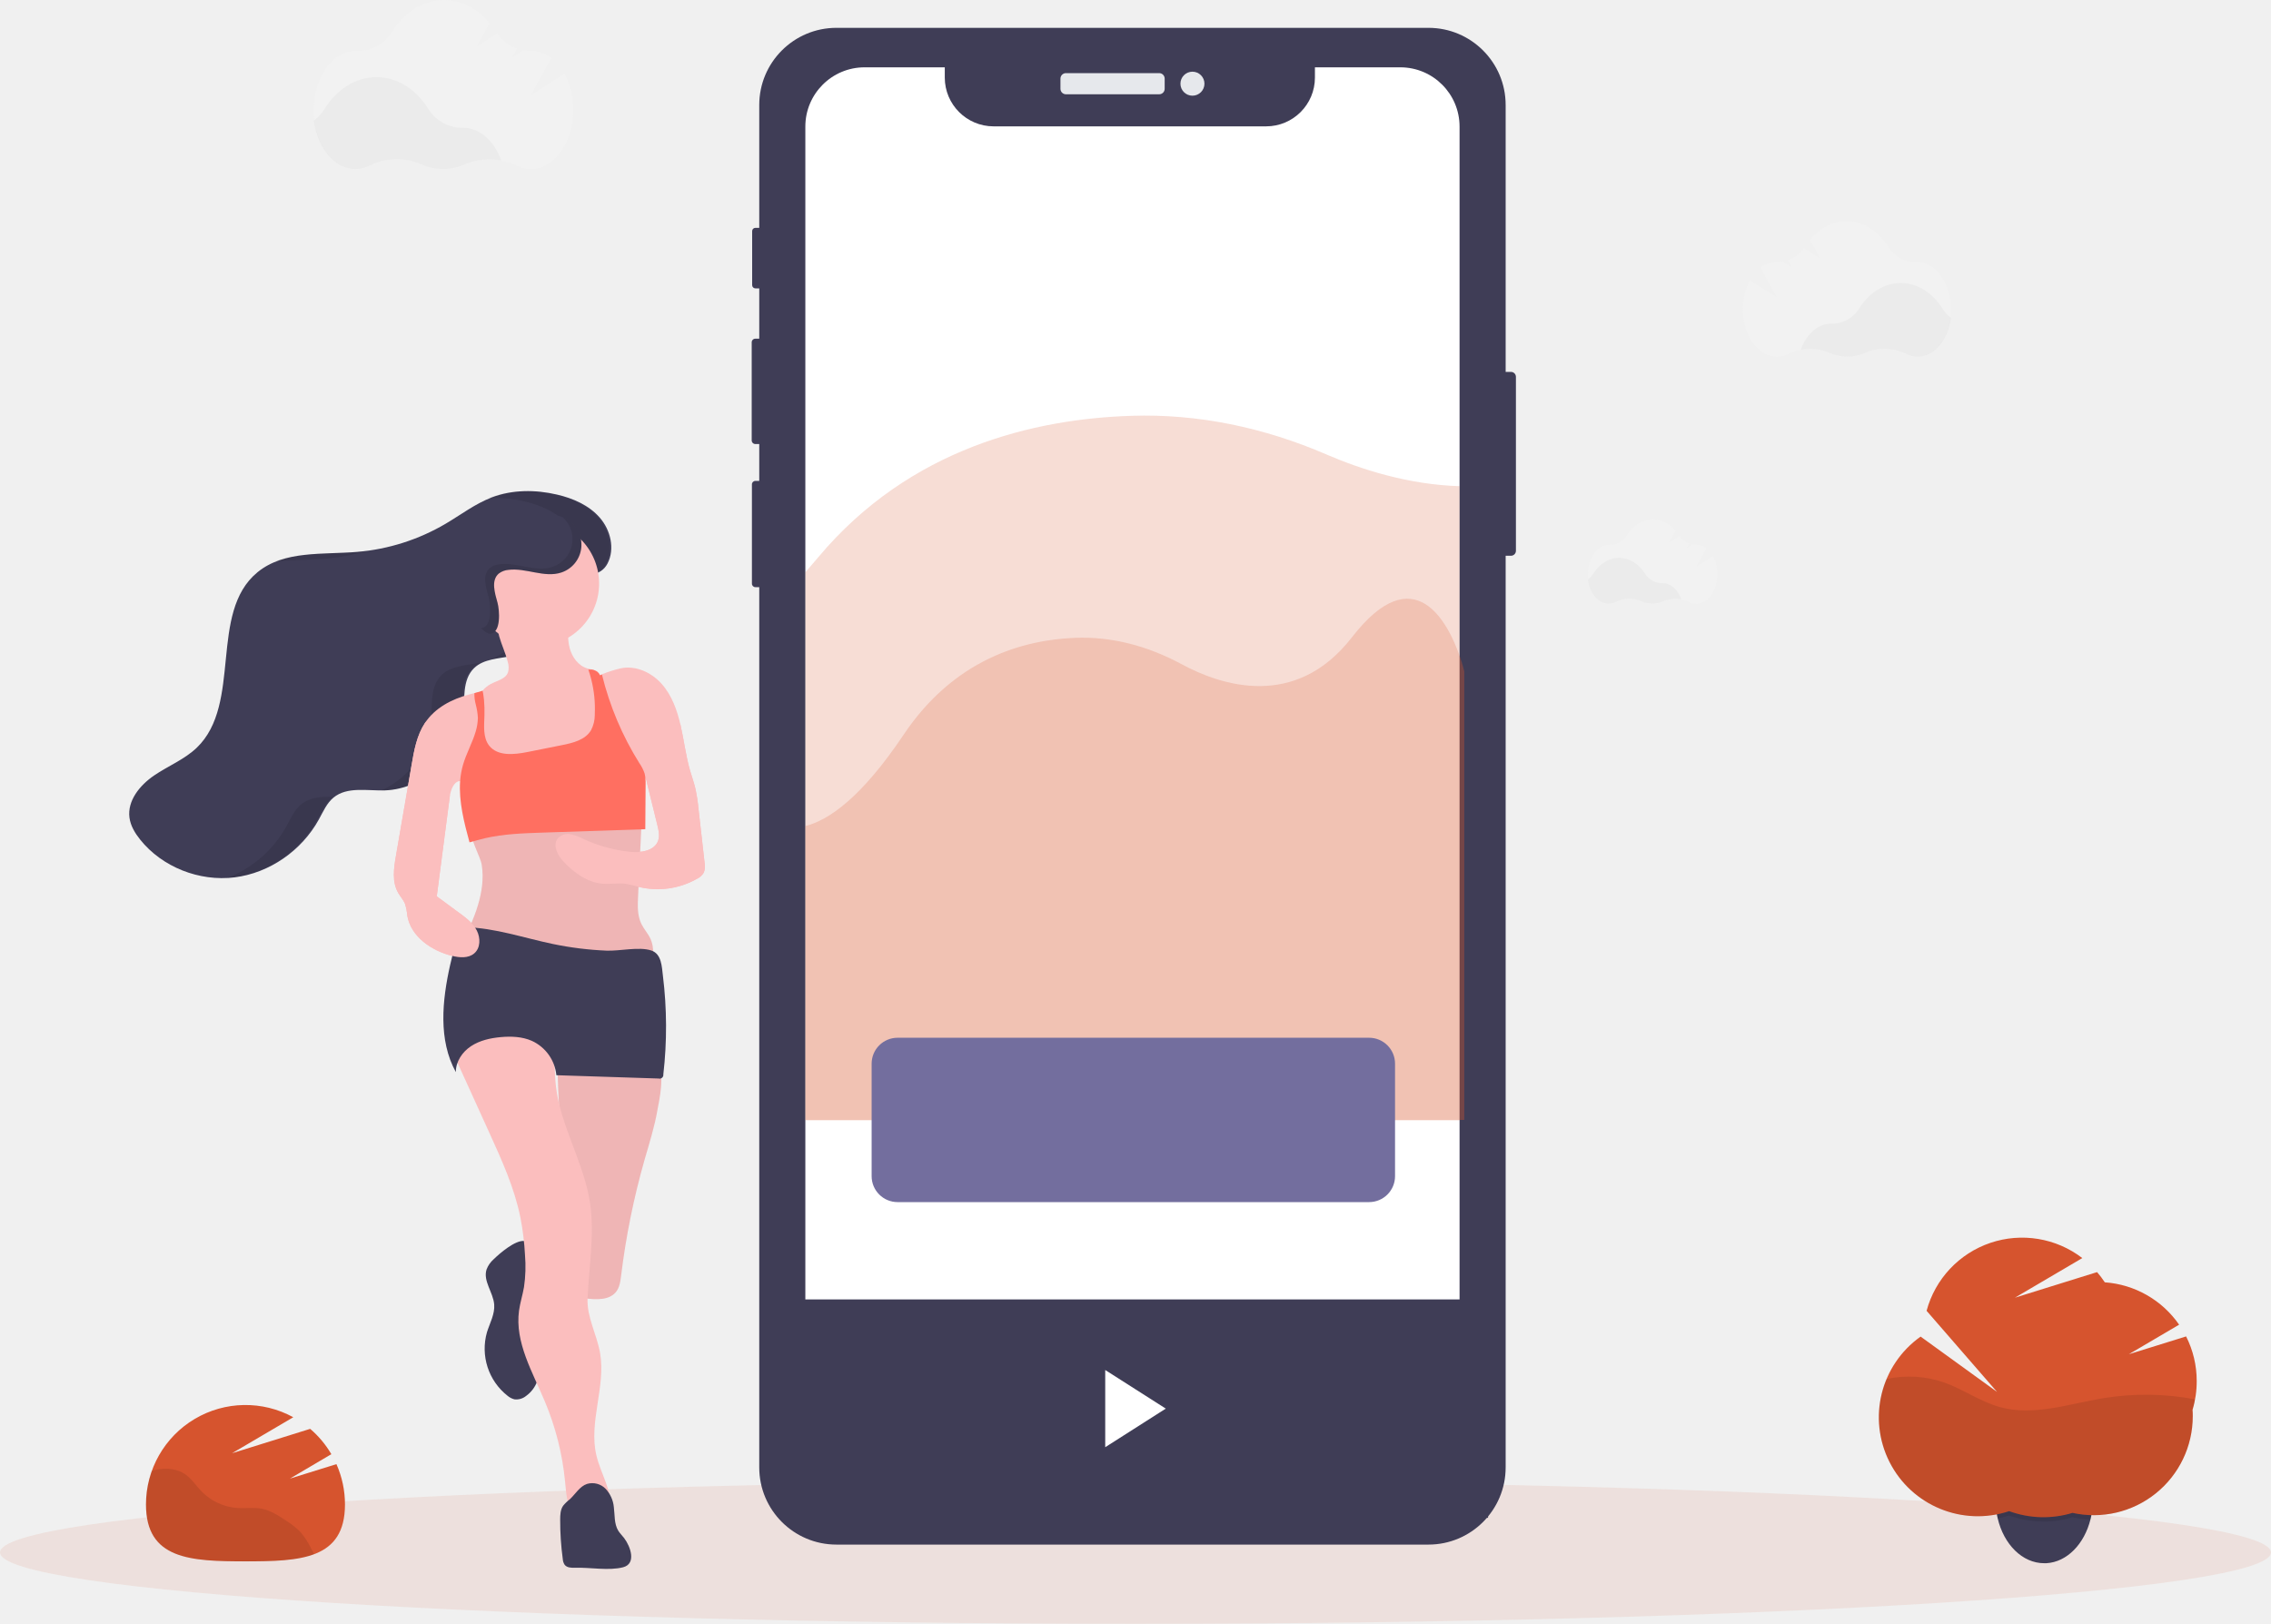
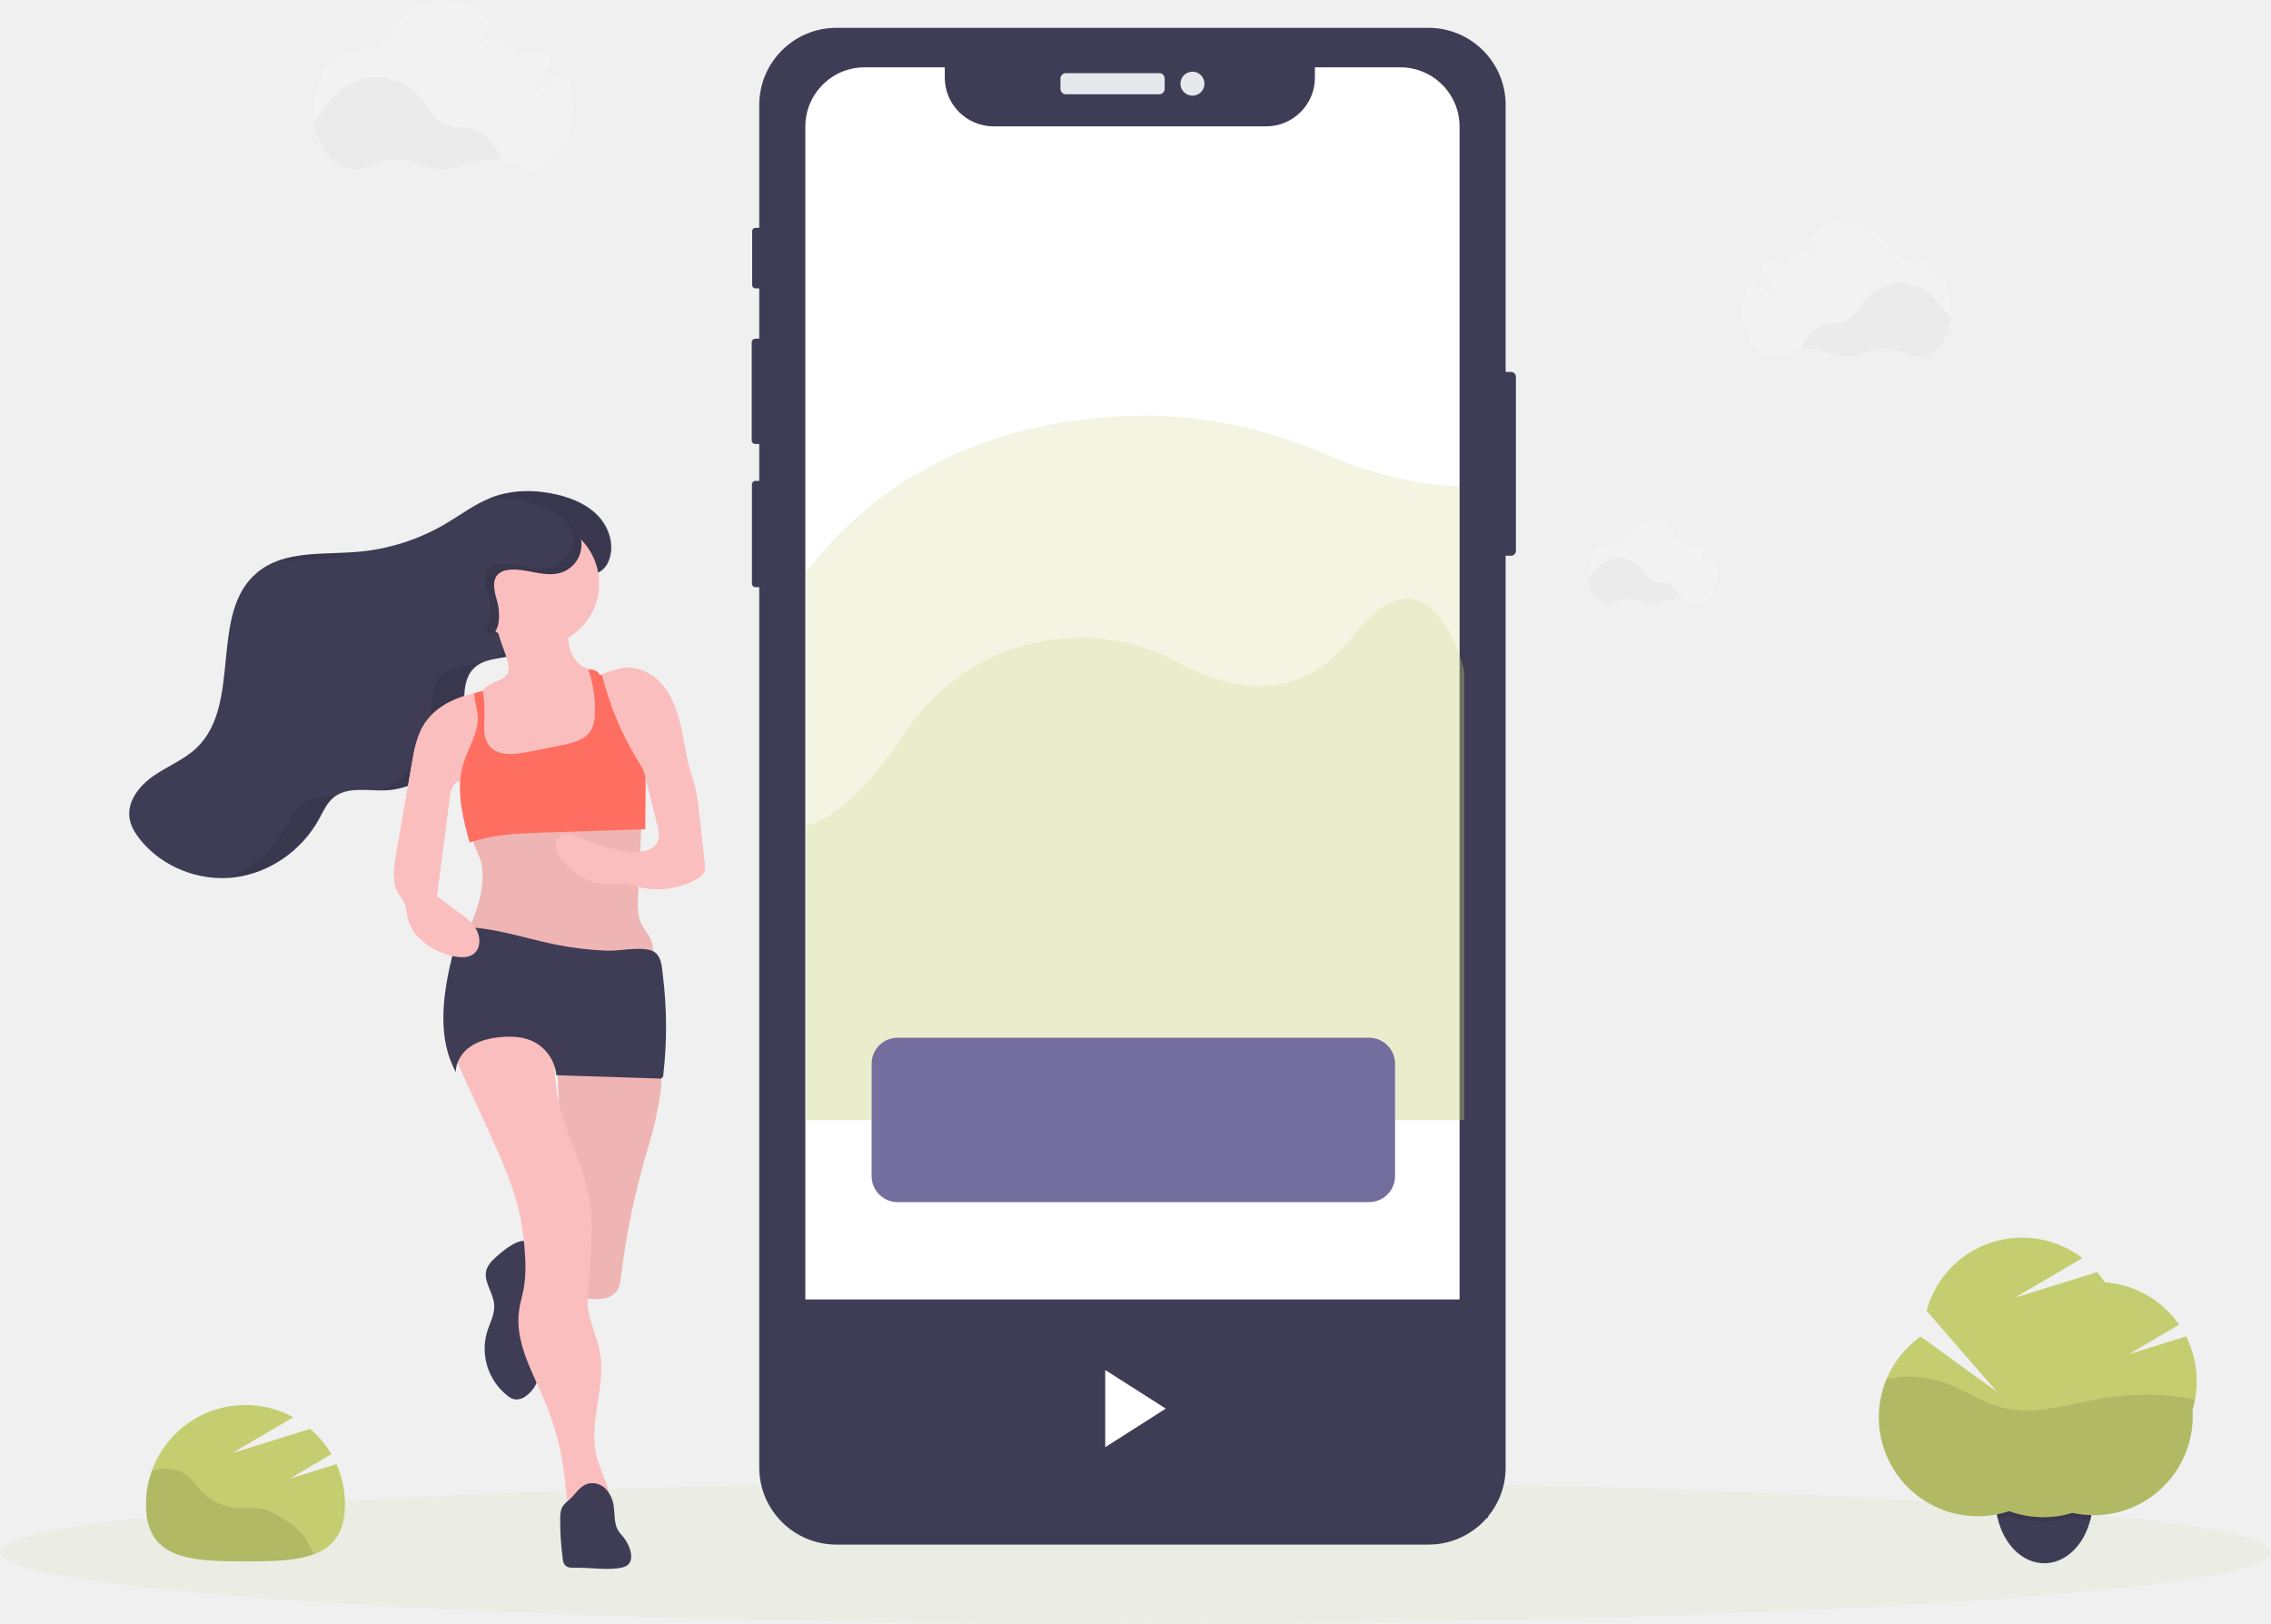
<svg xmlns="http://www.w3.org/2000/svg" width="1050" height="750.87" viewBox="0 0 1050 750.87" role="img" artist="Katerina Limpitsouni" source="https://undraw.co/">
-   <ellipse cx="525" cy="717.87" rx="525" ry="33" fill="#d6542e" opacity="0.1" />
+   <ellipse cx="525" cy="717.87" rx="525" ry="33" fill="#c4cd70" opacity="0.1" />
  <path d="M1042.65,768a37,37,0,0,1-.8,7.76c-.1.48-.21,1-.32,1.41-2.84,11.39-10.85,19.72-20.41,20.25-.32,0-.64,0-1,0-10.11,0-18.66-8.72-21.48-20.73-.08-.32-.15-.64-.22-1a37,37,0,0,1-.8-7.76c0-16.27,10.07-29.45,22.5-29.45S1042.65,751.75,1042.65,768Z" transform="translate(-75 -74.57)" fill="#3f3d56" />
  <path d="M1042.65,768a37,37,0,0,1-.8,7.76c-.1.48-.21,1-.32,1.41-.34,0-.67,0-1,0a45.76,45.76,0,0,1-7.36-1,44.92,44.92,0,0,1-6.56,1.5,45.87,45.87,0,0,1-5.14.48l-1.74,0a46.41,46.41,0,0,1-6.16-.41,45.17,45.17,0,0,1-9.67-2.4,45.56,45.56,0,0,1-5.22,1.4c-.08-.32-.15-.64-.22-1a37,37,0,0,1-.8-7.76c0-16.27,10.07-29.45,22.5-29.45S1042.65,751.75,1042.65,768Z" transform="translate(-75 -74.57)" opacity="0.1" />
-   <path d="M1090.65,713.15a45.53,45.53,0,0,0-4.9-20.6l-26.46,8.23,23.23-13.66a45.71,45.71,0,0,0-34.36-19.59,46.74,46.74,0,0,0-3.57-4.72l-38,11.83,31.17-18.32a45.74,45.74,0,0,0-72,24.38l32.55,37.48L963,692.63a45.74,45.74,0,0,0,40.93,80.71,46,46,0,0,0,29.28.8,45.74,45.74,0,0,0,55.62-44.65c0-1,0-2-.1-3A45.69,45.69,0,0,0,1090.65,713.15Z" transform="translate(-75 -74.57)" fill="#d6542e" />
+   <path d="M1090.65,713.15a45.53,45.53,0,0,0-4.9-20.6l-26.46,8.23,23.23-13.66a45.71,45.71,0,0,0-34.36-19.59,46.74,46.74,0,0,0-3.57-4.72l-38,11.83,31.17-18.32a45.74,45.74,0,0,0-72,24.38l32.55,37.48L963,692.63a45.74,45.74,0,0,0,40.93,80.71,46,46,0,0,0,29.28.8,45.74,45.74,0,0,0,55.62-44.65c0-1,0-2-.1-3A45.69,45.69,0,0,0,1090.65,713.15Z" transform="translate(-75 -74.57)" fill="#c4cd70" />
  <path d="M1089.86,721.64a121.66,121.66,0,0,0-42.34-.54c-15.89,2.63-32.13,8.41-47.67,4.18-9.12-2.48-17-8.22-25.91-11.4a49.09,49.09,0,0,0-26.75-1.61,45.76,45.76,0,0,0,56.69,61.07,46,46,0,0,0,29.28.8,45.74,45.74,0,0,0,55.62-44.65c0-1,0-2-.1-3A45.19,45.19,0,0,0,1089.86,721.64Z" transform="translate(-75 -74.57)" opacity="0.1" />
  <rect x="690.58" y="171.97" width="10.31" height="85.02" rx="2.29" fill="#3f3d56" />
  <rect x="347.76" y="105.36" width="5.79" height="27.99" rx="1.5" fill="#3f3d56" />
  <rect x="347.55" y="156.61" width="6.52" height="48.72" rx="1.69" fill="#3f3d56" />
  <rect x="347.65" y="222.37" width="6.21" height="49.14" rx="1.61" fill="#3f3d56" />
  <rect x="351.04" y="12.87" width="345.1" height="701.37" rx="35.69" fill="#3f3d56" />
  <rect x="490.3" y="33.81" width="48.19" height="9.79" rx="2.54" fill="#e6e8ec" />
  <circle cx="551.33" cy="38.7" r="5.55" fill="#e6e8ec" />
  <path d="M749.83,133.11v610a27.41,27.41,0,0,1-27.41,27.4H474.76a27.41,27.41,0,0,1-27.41-27.4v-610a27.41,27.41,0,0,1,27.41-27.41h37.06v4.76A22.58,22.58,0,0,0,534.39,133h126a22.57,22.57,0,0,0,22.57-22.57V105.7h39.51A27.41,27.41,0,0,1,749.83,133.11Z" transform="translate(-75 -74.57)" fill="#fff" />
-   <path d="M752,385V592.43h-2.17v.21H447.35V339.22q2.91-3.32,5.9-6.89c42.48-50.73,100.22-64.08,144.91-65.48,30.62-1,61.1,5.33,90.2,17.9,15.37,6.64,37.43,13.92,61.47,14.64v78.42C751.3,382,752,385,752,385Z" transform="translate(-75 -74.57)" fill="#d6542e" opacity="0.2" />
-   <path d="M752,385V592.43H447.35V456.55c10.85-2.73,26-13.23,45.44-42.24,23.25-34.71,54.84-43.84,79.29-44.8,16.75-.66,33.43,3.64,49.35,12.25,17.91,9.67,52.43,21.33,78.66-12.52,29-37.43,44.42-6.56,49.74,8.57C751.3,382,752,385,752,385Z" transform="translate(-75 -74.57)" fill="#d6542e" opacity="0.2" />
+   <path d="M752,385V592.43h-2.17v.21H447.35V339.22q2.91-3.32,5.9-6.89c42.48-50.73,100.22-64.08,144.91-65.48,30.62-1,61.1,5.33,90.2,17.9,15.37,6.64,37.43,13.92,61.47,14.64v78.42C751.3,382,752,385,752,385Z" transform="translate(-75 -74.57)" fill="#c4cd70" opacity="0.2" />
+   <path d="M752,385V592.43H447.35V456.55c10.85-2.73,26-13.23,45.44-42.24,23.25-34.71,54.84-43.84,79.29-44.8,16.75-.66,33.43,3.64,49.35,12.25,17.91,9.67,52.43,21.33,78.66-12.52,29-37.43,44.42-6.56,49.74,8.57C751.3,382,752,385,752,385Z" transform="translate(-75 -74.57)" fill="#c4cd70" opacity="0.2" />
  <rect x="403" y="479.87" width="242" height="76" rx="12" fill="#736e9e" />
-   <path d="M209.06,758.29,228.2,747a46,46,0,0,0-9.79-11.71L182.3,746.56l28.3-16.64a46,46,0,0,0-68.1,40.35c0,25.41,20.59,26.29,46,26.29s46-.88,46-26.29a45.75,45.75,0,0,0-3.95-18.66Z" transform="translate(-75 -74.57)" fill="#d6542e" />
+   <path d="M209.06,758.29,228.2,747a46,46,0,0,0-9.79-11.71L182.3,746.56l28.3-16.64a46,46,0,0,0-68.1,40.35c0,25.41,20.59,26.29,46,26.29s46-.88,46-26.29a45.75,45.75,0,0,0-3.95-18.66Z" transform="translate(-75 -74.57)" fill="#c4cd70" />
  <path d="M213.93,783a35.81,35.81,0,0,0-6.78-5.33c-3.48-2.31-7.07-4.66-11.17-5.45-3.6-.69-7.31-.11-11-.31a25.67,25.67,0,0,1-16.81-7.71c-2.61-2.7-4.67-6-7.81-8.09-3.39-2.22-7.69-2.7-11.71-2.15a33.67,33.67,0,0,0-3.46.71,45.9,45.9,0,0,0-2.72,15.61c0,25.41,20.59,26.29,46,26.29,12.33,0,23.52-.21,31.78-3.33l-1.38-2.58A36.08,36.08,0,0,0,213.93,783Z" transform="translate(-75 -74.57)" opacity="0.1" />
  <path d="M303.24,656.87a11.93,11.93,0,0,0-3.28,4.72c-1.71,5.34,3.07,10.58,3.53,16.17.36,4.44-2,8.58-3.34,12.84A27.71,27.71,0,0,0,309.67,720a7.93,7.93,0,0,0,3.18,1.64,7.16,7.16,0,0,0,5.43-1.6,14.56,14.56,0,0,0,5.09-6.72,29.16,29.16,0,0,0,1.33-8.17l.71-10.7c.74-11.17,1.41-22.69-1.31-33.66-.89-3.6-2.54-11.87-6.7-12.37S306,654.17,303.24,656.87Z" transform="translate(-75 -74.57)" fill="#3f3d56" />
  <path d="M373,610.91a351.14,351.14,0,0,0-10.83,53.55c-.32,2.55-.65,5.23-2.19,7.29-3.07,4.13-9.22,3.87-14.32,3.2a8.08,8.08,0,0,1-3.49-1c-1.92-1.3-2.34-3.9-2.57-6.21q-5.24-51.08-7-102.43c-.05-1.31,42.69-1.43,46.35,2s.82,16.26,0,20.63C377.61,595.72,375.19,603.3,373,610.91Z" transform="translate(-75 -74.57)" fill="#fbbebe" />
  <path d="M373,610.91a351.14,351.14,0,0,0-10.83,53.55c-.32,2.55-.65,5.23-2.19,7.29-3.07,4.13-9.22,3.87-14.32,3.2a8.08,8.08,0,0,1-3.49-1c-1.92-1.3-2.34-3.9-2.57-6.21q-5.24-51.08-7-102.43c-.05-1.31,42.69-1.43,46.35,2s.82,16.26,0,20.63C377.61,595.72,375.19,603.3,373,610.91Z" transform="translate(-75 -74.57)" opacity="0.05" />
  <path d="M284,560.44l17.31,38.07c5.76,12.66,11.56,25.46,14.31,39.09a124.83,124.83,0,0,1,2.11,17.25,65,65,0,0,1-.46,14.89c-.63,3.66-1.79,7.22-2.3,10.9-2,14.67,6.31,28.47,12,42.12a127,127,0,0,1,9.28,36.77c.52,5.39.81,11.11,3.89,15.56,5.63-1.69,11.13-3.15,17-2.49,1.05-8.61-4.39-16.54-6.39-25-3.67-15.5,4.44-31.79,1.68-47.48-1.5-8.5-6.15-16.5-5.77-25.12.71-15.72,3.66-31.6.66-47-3.38-17.41-13.1-33.24-15.25-50.84-1.65-13.52,1-28.47-6.53-39.83C309.09,536.36,292.08,546.07,284,560.44Z" transform="translate(-75 -74.57)" fill="#fbbebe" />
  <path d="M340.89,799.52c-1.73.06-3.75,0-4.82-1.37a5.36,5.36,0,0,1-.87-2.67A131.83,131.83,0,0,1,334,777.29c0-2.22.1-4.58,1.34-6.41a18.52,18.52,0,0,1,3.09-3c2.65-2.45,4.58-6,8-7.13A8.62,8.62,0,0,1,355,763a14.29,14.29,0,0,1,3.8,8.39c.5,3.72.08,7.77,2.05,11,.78,1.25,1.87,2.27,2.75,3.45,3,4,5.69,11.83-.5,13.45C356.54,801,347.7,799.3,340.89,799.52Z" transform="translate(-75 -74.57)" fill="#3f3d56" />
  <path d="M355.9,335.14c3.5-6.76,1.41-15.46-3.59-21.2S340,305,332.54,303.27c-10-2.34-20.72-2.32-30.29,1.36-7.63,2.93-14.2,8-21.24,12.14a96.6,96.6,0,0,1-40.75,13c-16,1.35-33.87-.75-46.24,9.44-22.66,18.66-6.88,60.71-28,81.07-5.7,5.49-13.31,8.46-19.84,12.93s-12.37,11.62-11.32,19.46c.5,3.77,2.56,7.17,4.94,10.14,10.22,12.77,27.38,19.46,43.61,17.47s31.09-12.41,39-26.75c2-3.59,3.62-7.52,6.77-10.13,6.31-5.21,15.57-3.1,23.75-3.35,18.19-.56,34.71-16.15,36.3-34.29.68-7.75-.64-16.77,4.93-22.21,4.49-4.4,11.51-4.36,17.65-5.71,11.28-2.47,19.49-10.63,24.64-20.59,2.36-4.58,2.12-9.7,5.62-13.5C345.8,339.57,352.57,341.56,355.9,335.14Z" transform="translate(-75 -74.57)" fill="#3f3d56" />
  <g opacity="0.1">
    <path d="M225.35,332.94a96.62,96.62,0,0,0,19.57-3.73c-1.8.25-3.6.46-5.41.61-12.54,1.05-26.26,0-37.56,4.41C209.65,333.44,217.72,333.58,225.35,332.94Z" transform="translate(-75 -74.57)" />
    <path d="M214.19,446.57c-3.15,2.6-4.81,6.54-6.77,10.13A53.3,53.3,0,0,1,180,480.57c.89-.06,1.78-.14,2.67-.25,16.23-2,31.09-12.4,39-26.74,2-3.59,3.61-7.53,6.77-10.13l.54-.42C223.49,442.9,218.23,443.23,214.19,446.57Z" transform="translate(-75 -74.57)" />
    <path d="M351.56,314c-5-5.74-12.36-8.93-19.77-10.67-10-2.34-20.72-2.31-30.3,1.37l-.64.26a58.13,58.13,0,0,1,16.78,1.49c7.41,1.74,14.78,4.93,19.77,10.68s7.09,14.44,3.59,21.2c-3.33,6.42-10.1,4.42-13.91,8.57-3.5,3.79-3.26,8.92-5.62,13.5-4.43,8.57-11.14,15.79-20.1,19.22,3.13-.74,6.49-1.07,9.61-1.75,11.28-2.48,19.49-10.63,24.64-20.59,2.37-4.58,2.13-9.71,5.62-13.5,3.82-4.15,10.59-2.16,13.91-8.57C358.64,328.47,356.55,319.77,351.56,314Z" transform="translate(-75 -74.57)" />
    <path d="M296.82,381c-6.14,1.34-13.16,1.31-17.65,5.7-5.57,5.45-4.25,14.47-4.93,22.22-1.19,13.55-10.72,25.68-23.05,31.19l.91,0c18.19-.56,34.7-16.16,36.29-34.29.69-7.76-.63-16.78,4.94-22.22a13.6,13.6,0,0,1,4.42-2.82Z" transform="translate(-75 -74.57)" />
  </g>
  <path d="M356.2,426.15c-.83,1.47-2.54,2.15-4.13,2.74-16.46,6.06-33.78,12.23-51.14,9.68-.65-2.73-1.29-5.47-1.93-8.2q-1.39-5.94-2.8-11.88c-.44-1.89-.89-3.8-1.25-5.72h0a33.6,33.6,0,0,1-.59-9.22,19.83,19.83,0,0,1,.6-3.31,17.21,17.21,0,0,1,2.54-5.51c.2-.27.41-.54.63-.8h0a12.61,12.61,0,0,1,3.54-2.95c2.95-1.62,7-2.31,8.19-5.45a8.48,8.48,0,0,0-.13-5c-1-4-2.81-7.76-3.93-11.72-1.42-5,.72-4.69,5.55-5.9,8.7-2.19,17.8-3.76,26.73-2-.42,4.41-.83,8.93.28,13.23s4.08,8.38,8.35,9.57c.63.18,1.3.29,2,.44h0a6.05,6.05,0,0,1,2.57,1.06,4.39,4.39,0,0,1,1.22,1.61,12.33,12.33,0,0,1,.85,3.3q2.35,15.74,3.39,31.63l0,.4A7.19,7.19,0,0,1,356.2,426.15Z" transform="translate(-75 -74.57)" fill="#fbbebe" />
  <path d="M271.46,408.92c-3.74,5.69-5,12.61-6.14,19.33l-7.26,42.1c-1,5.76-1.89,12.09,1.06,17.14,1,1.71,2.4,3.19,3.13,5a27.63,27.63,0,0,1,1.08,5.59c1.7,9.65,11.19,16.16,20.71,18.5,3.44.85,7.46,1.18,10.17-1.11,3-2.49,3-7.23,1.23-10.65s-5-5.84-8.13-8.13l-10.37-7.64,6-46c.44-3.34,2-7.67,5.38-7.3,3.08.33,5.45,4.82,8.19,3.37a4.07,4.07,0,0,0,1.69-2.48c1.2-3.77.87-7.83.53-11.78l-1.24-14.26c-.41-4.63.78-8.1,1.34-12.45.65-5.07-2.73-3.53-6.9-2.44C283.92,397.83,276.09,401.86,271.46,408.92Z" transform="translate(-75 -74.57)" fill="#fbbebe" />
  <path d="M400.41,478.06a7.46,7.46,0,0,1-3.24,2.94,36.88,36.88,0,0,1-26.66,3.75,57.69,57.69,0,0,0-6.34-1.48c-3.42-.42-6.9.26-10.35,0-7-.53-13.15-4.9-18-10-2.92-3-5.57-7.91-2.85-11.13a6.45,6.45,0,0,1,5.95-1.8,23.67,23.67,0,0,1,6.07,2.26,66.84,66.84,0,0,0,21.19,5.84c5,.52,11.36-.33,13.09-5.08.84-2.31.25-4.87-.34-7.26q-2.42-9.82-4.84-19.65a5.41,5.41,0,0,0-.6-1.63,2.12,2.12,0,0,0-.29-.38,4.53,4.53,0,0,0-2.23-1c-3.73-.92-7.46-2.41-10.13-5.16a22.45,22.45,0,0,1-4.12-6.63c-.28-.61-.54-1.23-.81-1.85-2.05-4.78-4.21-9.68-5.88-14.7a60.18,60.18,0,0,1-2.57-10.43c-.44-3.07-.68-4.48,1-5.84a10,10,0,0,1,1.43-.9c.77-.41,1.64-.82,2.56-1.21l.89-.37a61.4,61.4,0,0,1,8.41-2.68c6.94-1.61,14.35,1.75,19.11,7.06s7.23,12.26,8.81,19.21,2.39,14.07,4.37,20.91c.77,2.68,1.73,5.32,2.39,8a76.85,76.85,0,0,1,1.51,9.67q1.41,12.43,2.81,24.86A8.2,8.2,0,0,1,400.41,478.06Z" transform="translate(-75 -74.57)" fill="#fbbebe" />
  <path d="M297.73,474.46c2,12.76-3.75,25.31-9.31,37,3.15,2.3,7,3.44,10.76,4.43a213.93,213.93,0,0,0,77.2,5.81c.62-4.32,1.2-8.9-.57-12.88-1.1-2.47-3-4.48-4.21-6.9-2-4-1.8-8.65-1.58-13.09L371.81,451c-12.41-5.72-26.8-.36-40.45.41-7.07.4-14.23-.46-21.2.79-3.62.65-15,2.44-16.71,6.17S297.12,470.4,297.73,474.46Z" transform="translate(-75 -74.57)" fill="#fbbebe" />
  <path d="M297.73,474.46c2,12.76-3.75,25.31-9.31,37,3.15,2.3,7,3.44,10.76,4.43a213.93,213.93,0,0,0,77.2,5.81c.62-4.32,1.2-8.9-.57-12.88-1.1-2.47-3-4.48-4.21-6.9-2-4-1.8-8.65-1.58-13.09L371.81,451c-12.41-5.72-26.8-.36-40.45.41-7.07.4-14.23-.46-21.2.79-3.62.65-15,2.44-16.71,6.17S297.12,470.4,297.73,474.46Z" transform="translate(-75 -74.57)" opacity="0.05" />
  <path d="M330.61,511.08c-13.45-2.8-26.67-7.43-40.4-7.75a3.57,3.57,0,0,0-2,.38,3.61,3.61,0,0,0-1.26,2.19q-2.13,7.35-3.81,14.81c-3.72,16.53-5.55,34.79,2.63,49.63-.08-4.82,2.95-9.33,7-12s8.9-3.75,13.7-4.19,9.93-.26,14.4,1.71a19.55,19.55,0,0,1,11.37,15.9l47.25,1.53a1.73,1.73,0,0,0,2.2-1.89,192.76,192.76,0,0,0-.19-45.61c-.52-4.23-.59-10.1-5.35-11.69-5.68-1.9-14.66.32-20.73.06A153.52,153.52,0,0,1,330.61,511.08Z" transform="translate(-75 -74.57)" fill="#3f3d56" />
  <path d="M373.5,437l-.15,21-47.8,1.59c-8.77.3-17.61.6-26.16,2.55-2.46.56-4.89,1.26-7.31,1.95-2.52-9.23-5-18.9-4.34-28.31h0a37.21,37.21,0,0,1,1.32-7.5c1.52-5.28,4.37-10.26,5.89-15.48h0a23.67,23.67,0,0,0,1-6.26,30.39,30.39,0,0,0-1-6.27,19.21,19.21,0,0,1-.62-5.15l3.79-1.17h0c.11.45.2.89.28,1.35.16.95.29,1.92.38,2.89v0a59.16,59.16,0,0,1,.2,7.23c-.13,4.82-.78,10.19,2.23,14,3.91,4.89,11.43,4.13,17.57,2.91l16.08-3.21c5.08-1,10.75-2.42,13.4-6.87a15.27,15.27,0,0,0,1.74-7l0-.48a55.24,55.24,0,0,0-1.57-15.79c-.39-1.62-.87-3.22-1.41-4.79h1.61a6.05,6.05,0,0,1,2.57,1.06,4.39,4.39,0,0,1,1.22,1.61l.89-.37a139.87,139.87,0,0,0,17.32,41,18.7,18.7,0,0,1,2.4,4.71,12.44,12.44,0,0,1,.4,2.78C373.51,435.57,373.5,436.28,373.5,437Z" transform="translate(-75 -74.57)" fill="#ff6f61" />
  <circle cx="248" cy="269.87" r="29" fill="#fbbebe" />
  <path d="M271.46,408.92c-3.74,5.69-5,12.61-6.14,19.33l-7.26,42.1c-1,5.76-1.89,12.09,1.06,17.14,1,1.71,2.4,3.19,3.13,5a27.63,27.63,0,0,1,1.08,5.59c1.7,9.65,11.19,16.16,20.71,18.5,3.44.85,7.46,1.18,10.17-1.11,3-2.49,3-7.23,1.23-10.65s-5-5.84-8.13-8.13l-10.37-7.64,6-46C283.34,439.74,276.09,401.86,271.46,408.92Z" transform="translate(-75 -74.57)" fill="#fbbebe" />
  <path d="M389.68,410c1.58,6.95,2.39,14.07,4.37,20.91.77,2.69,1.73,5.32,2.39,8a76.7,76.7,0,0,1,1.51,9.66l2.81,24.86a8.24,8.24,0,0,1-.35,4.6,7.52,7.52,0,0,1-3.24,2.94,37,37,0,0,1-26.66,3.75,53.45,53.45,0,0,0-6.34-1.48c-3.42-.43-6.9.26-10.35,0-7-.53-13.15-4.89-18-9.95-2.92-3-5.57-7.92-2.85-11.14a6.45,6.45,0,0,1,5.95-1.8,23.7,23.7,0,0,1,6.07,2.27,67.08,67.08,0,0,0,21.19,5.83c5,.53,11.36-.32,13.09-5.08.84-2.31.25-4.87-.34-7.26l-4.84-19.65C373.89,435.78,388.1,403.06,389.68,410Z" transform="translate(-75 -74.57)" fill="#fbbebe" />
  <path d="M305.05,353.37c-1.29-4.63-3.1-10.42.53-13.56a8.41,8.41,0,0,1,4.52-1.73c8.15-1,16.58,3.8,24.38,1.24a13.56,13.56,0,0,0,2.59-24.62c-3.41-2-7.48-2.39-11.41-2.74-10.35-.95-21.14-1.83-30.82,2S277,327.65,279,337.86c.93,4.87,3.94,9.06,7,12.94,2.35,2.95,11.78,17,15.57,16.8C306.91,367.3,305.89,356.38,305.05,353.37Z" transform="translate(-75 -74.57)" fill="#3f3d56" />
  <path d="M337.07,314.7a13.55,13.55,0,0,0-1.8-.87,13.54,13.54,0,0,1-4.9,22.9c-7.8,2.56-16.23-2.24-24.38-1.24a8.41,8.41,0,0,0-4.52,1.73c-3.63,3.14-1.82,8.93-.53,13.56.84,3,1.86,13.93-3.46,14.23h-.09c1.65,1.61,3.14,2.66,4.2,2.6,5.32-.3,4.3-11.22,3.46-14.23-1.29-4.63-3.1-10.42.53-13.56a8.41,8.41,0,0,1,4.52-1.73c8.15-1,16.58,3.8,24.38,1.24a13.56,13.56,0,0,0,2.59-24.62Z" transform="translate(-75 -74.57)" opacity="0.1" />
  <rect x="362" y="600.87" width="326" height="101" fill="#3f3d56" />
  <path d="M586,708.08v35.7l28-17.85Z" transform="translate(-75 -74.57)" fill="#fff" />
  <path d="M336,108.7l-15.52,9.84,9.42-17.13a15.34,15.34,0,0,0-9.39-3.35h-.25a18.16,18.16,0,0,1-3.22-.24l-5.26,3.33,2.26-4.1a18.62,18.62,0,0,1-9.2-7l-9.42,6,5.95-10.81c-5.51-6.61-12.93-10.66-21.09-10.66-9.79,0-18.51,5.82-24.14,14.89a18,18,0,0,1-16,8.6h-.53c-10.81,0-19.57,12.25-19.57,27.37s8.76,27.37,19.57,27.37a14.73,14.73,0,0,0,6.82-1.71,28.19,28.19,0,0,1,23.68-.46,24.66,24.66,0,0,0,20.14,0,28.25,28.25,0,0,1,23.48.46,14.65,14.65,0,0,0,6.74,1.67c10.81,0,19.57-12.26,19.57-27.37A34.71,34.71,0,0,0,336,108.7Z" transform="translate(-75 -74.57)" fill="#f2f2f2" />
  <path d="M306.74,148.75A28.89,28.89,0,0,0,290,150.57a24.71,24.71,0,0,1-20.14,0,28.22,28.22,0,0,0-23.68.47,14.75,14.75,0,0,1-6.82,1.7c-9.6,0-17.59-9.67-19.25-22.43a18.68,18.68,0,0,0,4.8-5.17c5.63-9.08,14.35-14.9,24.14-14.9s18.4,5.75,24,14.73A18.51,18.51,0,0,0,289,133.68h.25C296.9,133.68,303.52,139.81,306.74,148.75Z" transform="translate(-75 -74.57)" opacity="0.03" />
  <path d="M867,331.74l-7.74,4.91,4.7-8.55a7.67,7.67,0,0,0-4.68-1.67h-.13a9.42,9.42,0,0,1-1.6-.11L854.88,328l1.13-2.05a9.3,9.3,0,0,1-4.59-3.48l-4.7,3,3-5.39a13.74,13.74,0,0,0-10.52-5.32c-4.88,0-9.23,2.9-12,7.43a9,9,0,0,1-8,4.29h-.26c-5.39,0-9.76,6.12-9.76,13.65s4.37,13.66,9.76,13.66a7.35,7.35,0,0,0,3.4-.85,14.08,14.08,0,0,1,11.81-.24,12.26,12.26,0,0,0,5,1.09,12.53,12.53,0,0,0,5-1.06,14.11,14.11,0,0,1,11.71.22,7.27,7.27,0,0,0,3.36.84c5.39,0,9.76-6.12,9.76-13.66A17.3,17.3,0,0,0,867,331.74Z" transform="translate(-75 -74.57)" fill="#f2f2f2" />
  <path d="M852.37,351.72a14.32,14.32,0,0,0-8.36.91,12.28,12.28,0,0,1-10,0,14.12,14.12,0,0,0-11.81.23,7.33,7.33,0,0,1-3.4.86c-4.79,0-8.77-4.83-9.6-11.19a9.21,9.21,0,0,0,2.39-2.58c2.81-4.53,7.16-7.43,12-7.43s9.18,2.87,12,7.34a9.22,9.22,0,0,0,8,4.37h.12C847.46,344.2,850.77,347.26,852.37,351.72Z" transform="translate(-75 -74.57)" opacity="0.03" />
  <path d="M884.13,204.23l12.43,7.89L889,198.39a12.32,12.32,0,0,1,7.52-2.68h.2a14.65,14.65,0,0,0,2.58-.19l4.22,2.67-1.81-3.28a15.06,15.06,0,0,0,7.37-5.6l7.55,4.78-4.77-8.66c4.41-5.3,10.36-8.54,16.9-8.54,7.85,0,14.83,4.66,19.34,11.93a14.45,14.45,0,0,0,12.79,6.89h.42c8.66,0,15.68,9.82,15.68,21.93s-7,21.93-15.68,21.93a11.81,11.81,0,0,1-5.46-1.37,22.59,22.59,0,0,0-19-.37,19.77,19.77,0,0,1-16.13,0,22.62,22.62,0,0,0-18.81.36,11.86,11.86,0,0,1-5.41,1.34c-8.66,0-15.68-9.82-15.68-21.93A27.89,27.89,0,0,1,884.13,204.23Z" transform="translate(-75 -74.57)" fill="#f2f2f2" />
  <path d="M907.56,236.32A23.14,23.14,0,0,1,921,237.78a19.77,19.77,0,0,0,16.13,0,22.63,22.63,0,0,1,19,.38,11.8,11.8,0,0,0,5.46,1.36c7.69,0,14.09-7.75,15.43-18a14.56,14.56,0,0,1-3.85-4.15c-4.51-7.26-11.5-11.93-19.34-11.93s-14.75,4.61-19.26,11.8a14.83,14.83,0,0,1-12.78,7h-.2C915.45,224.25,910.14,229.16,907.56,236.32Z" transform="translate(-75 -74.57)" opacity="0.03" />
</svg>
